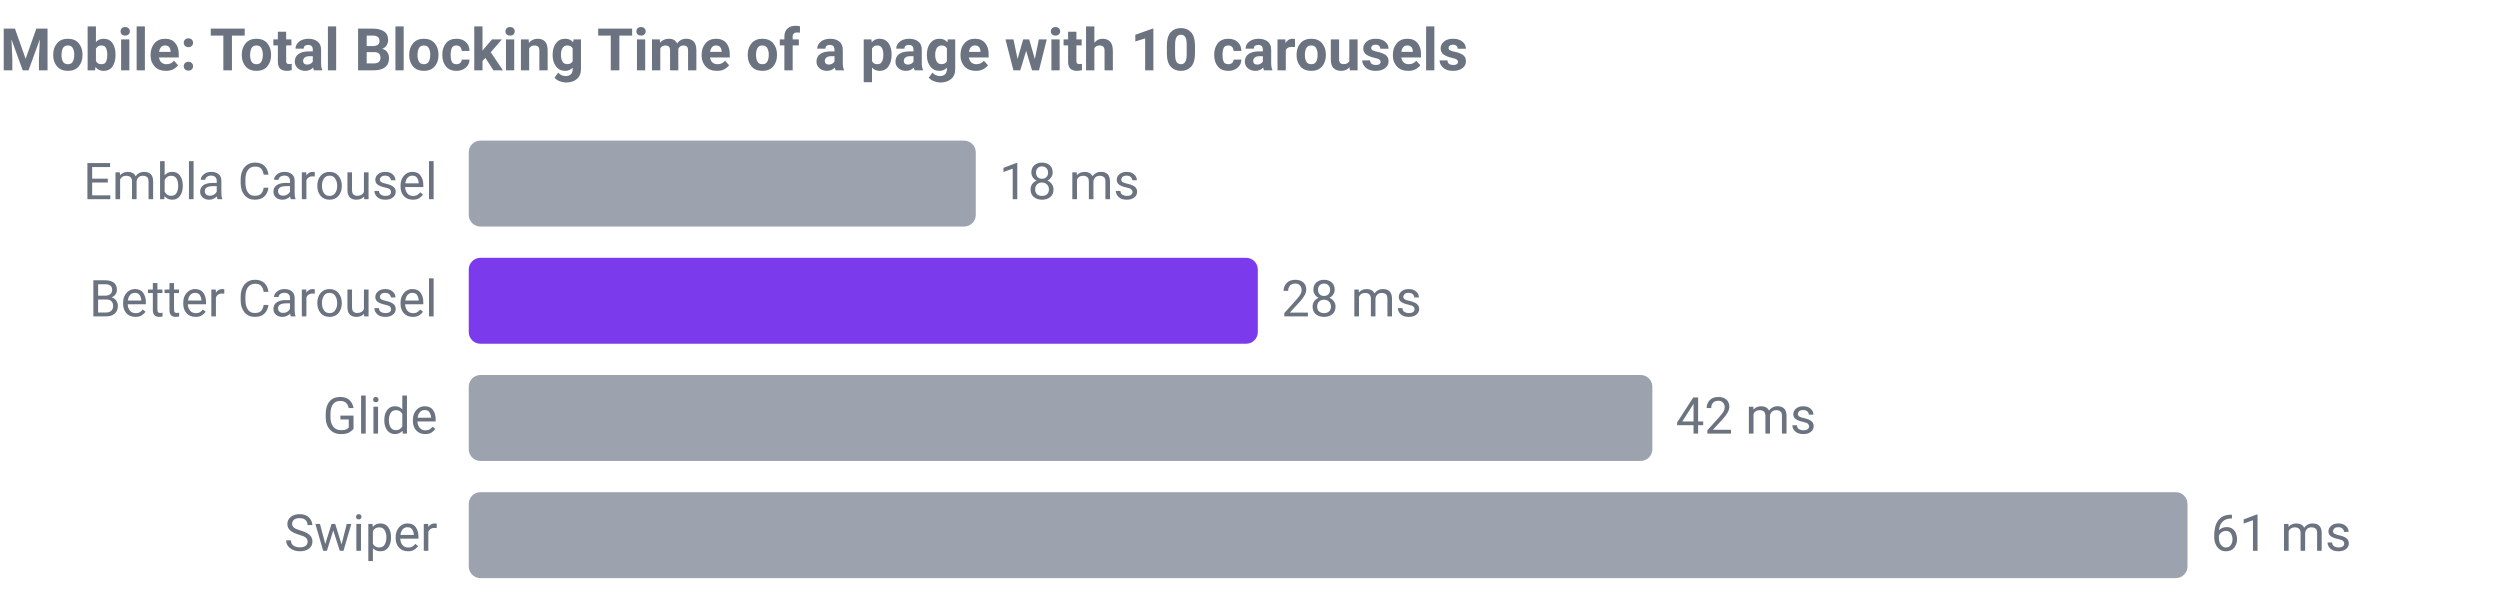
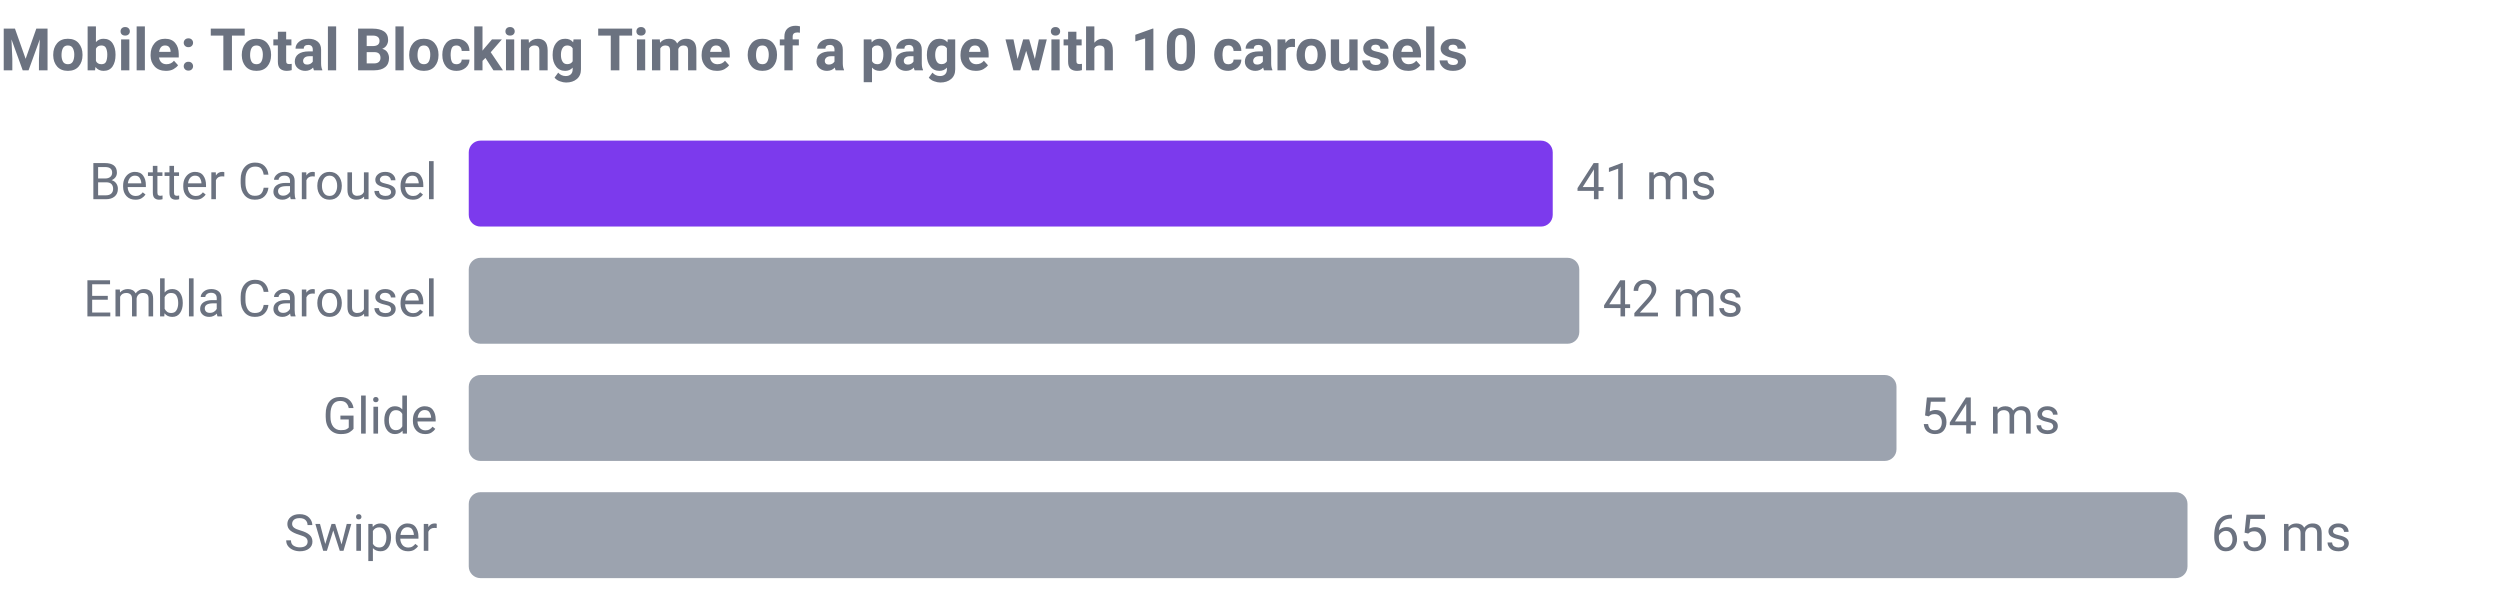
<svg xmlns="http://www.w3.org/2000/svg" width="640" height="156" viewBox="0 0 640 156" font-family="system-ui, -apple-system, Segoe UI, Roboto, sans-serif" font-size="13" fill="#6b7280">
  <text x="0" y="18" font-size="15" font-weight="600">Mobile: Total Blocking Time of a page with 10 carousels</text>
-   <text x="112" y="51" text-anchor="end">Embla Carousel</text>
-   <rect x="120" y="36" width="129.8" height="22" rx="3" fill="#9ca3af" />
-   <text x="255.8" y="51">18 ms</text>
-   <text x="112" y="81" text-anchor="end">Better Carousel</text>
-   <rect x="120" y="66" width="202.0" height="22" rx="3" fill="#7c3aed" />
-   <text x="328.0" y="81">28 ms</text>
+   <text x="112" y="51" text-anchor="end">Better Carousel</text>
+   <rect x="120" y="36" width="277.5" height="22" rx="3" fill="#7c3aed" />
+   <text x="403.5" y="51">41 ms</text>
+   <text x="112" y="81" text-anchor="end">Embla Carousel</text>
+   <rect x="120" y="66" width="284.3" height="22" rx="3" fill="#9ca3af" />
+   <text x="410.3" y="81">42 ms</text>
  <text x="112" y="111" text-anchor="end">Glide</text>
-   <rect x="120" y="96" width="303.0" height="22" rx="3" fill="#9ca3af" />
-   <text x="429.0" y="111">42 ms</text>
+   <rect x="120" y="96" width="365.5" height="22" rx="3" fill="#9ca3af" />
+   <text x="491.5" y="111">54 ms</text>
  <text x="112" y="141" text-anchor="end">Swiper</text>
  <rect x="120" y="126" width="440.0" height="22" rx="3" fill="#9ca3af" />
-   <text x="566.0" y="141">61 ms</text>
+   <text x="566.0" y="141">65 ms</text>
</svg>
